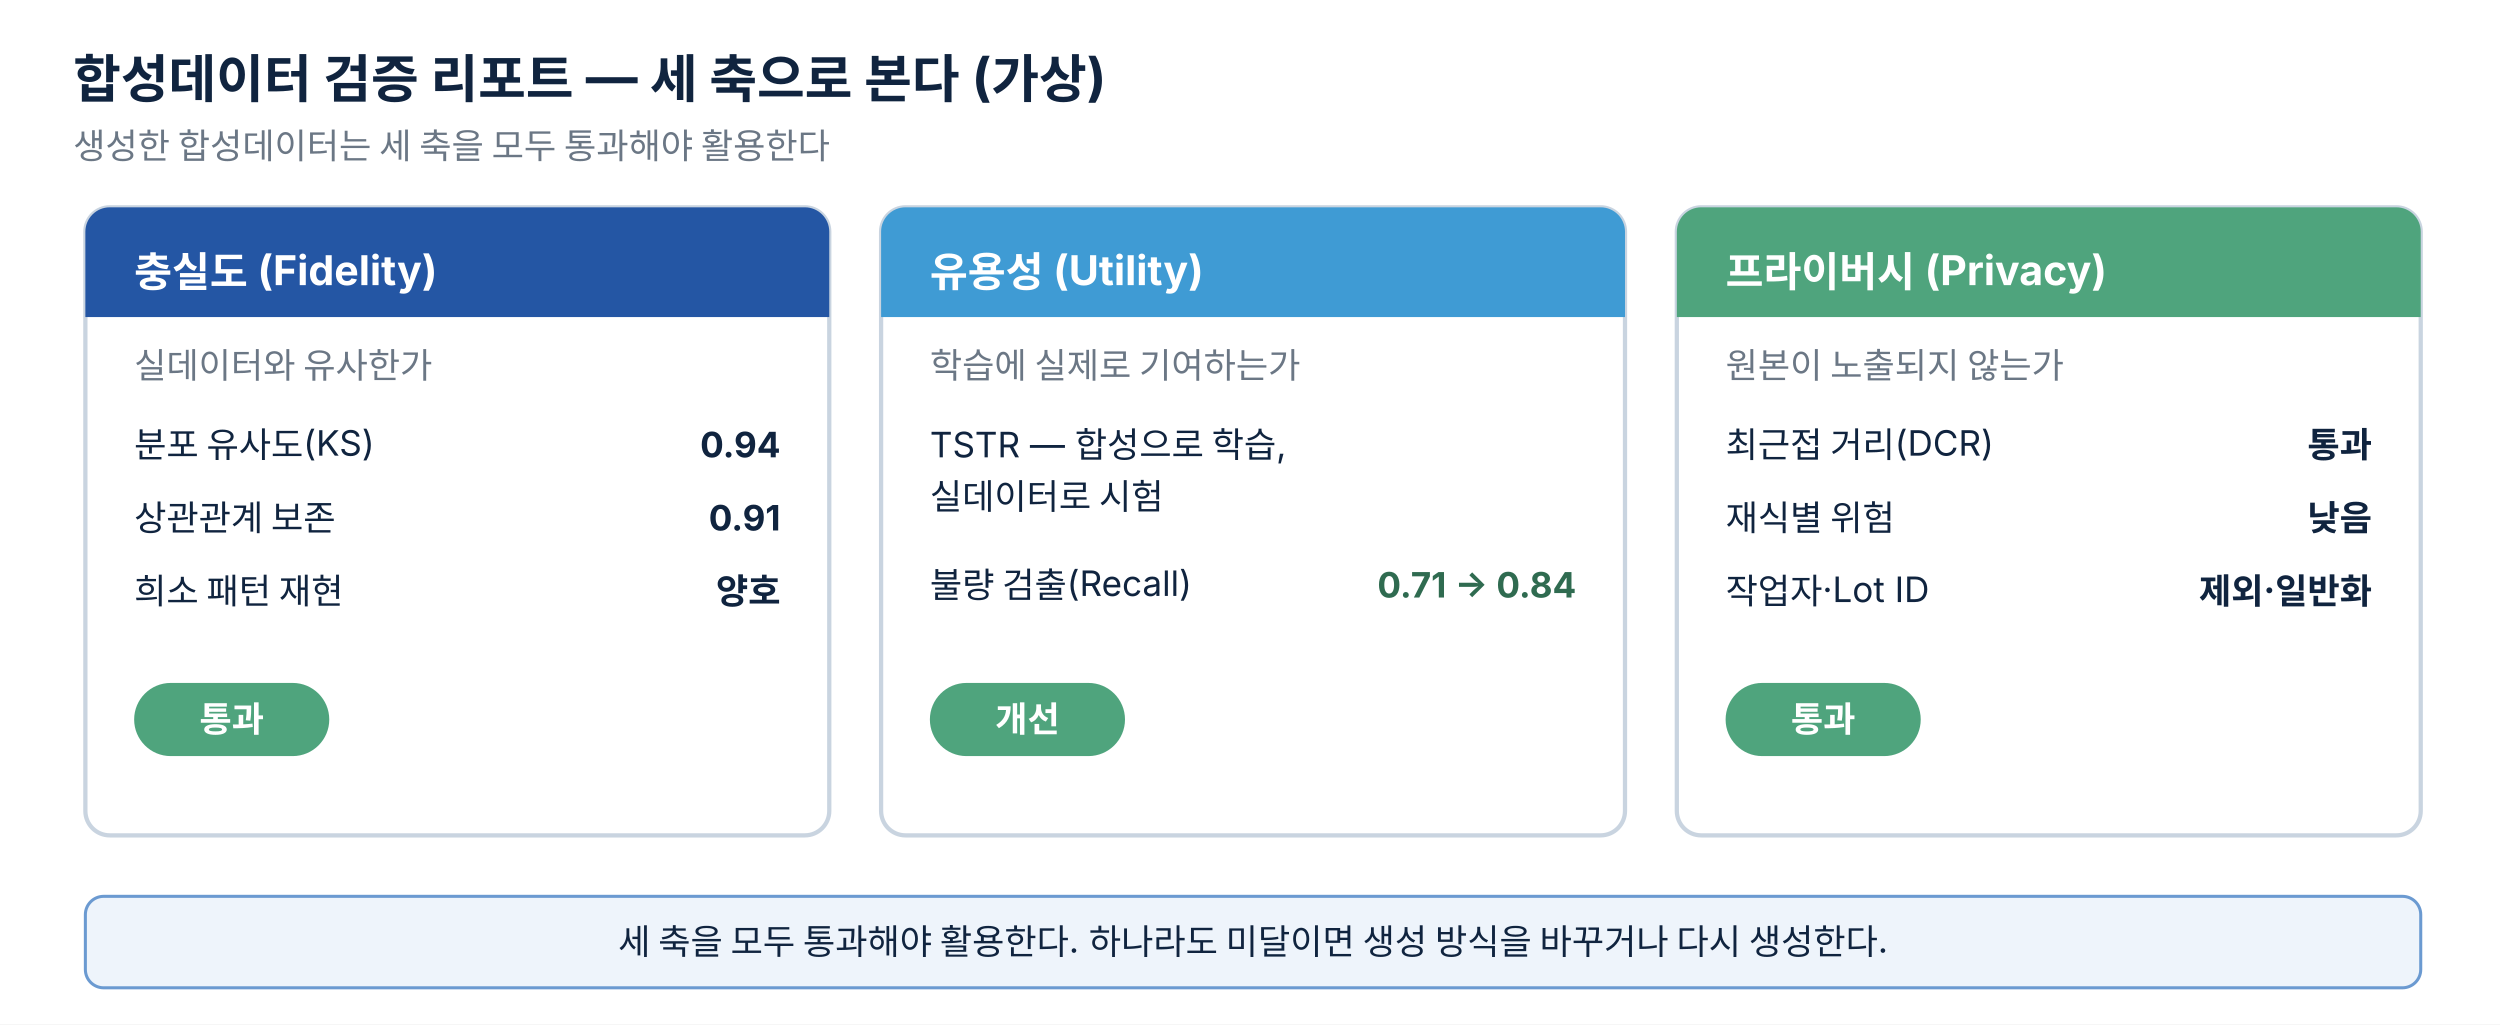
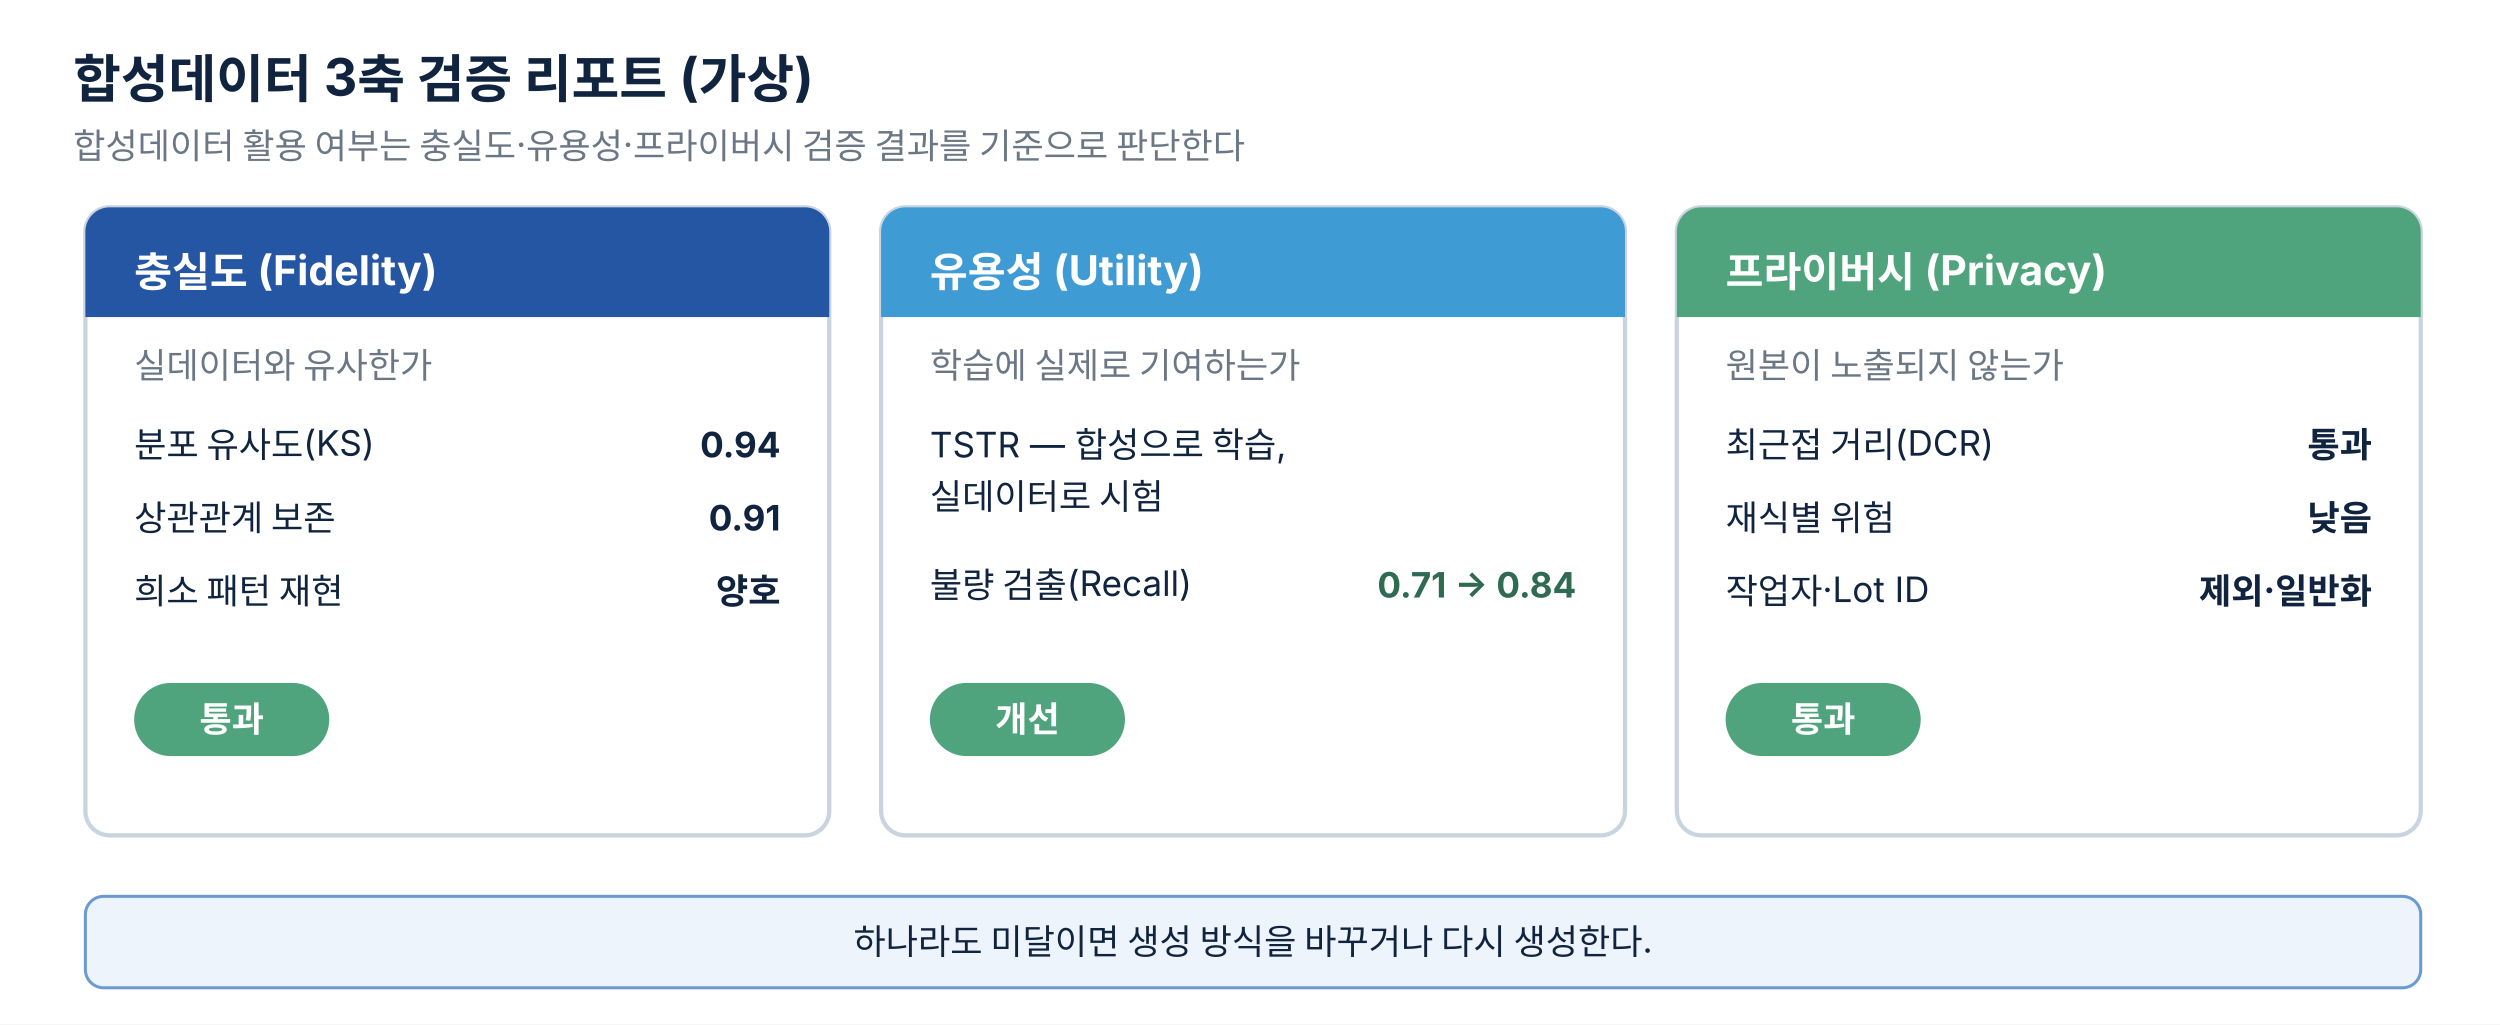
<svg xmlns="http://www.w3.org/2000/svg" viewBox="0 0 820 336" font-family="-apple-system, 'Malgun Gothic', 'Apple SD Gothic Neo', sans-serif">
  <rect width="820" height="336" fill="#ffffff" />
-   <text x="24" y="32" font-size="17" font-weight="700" fill="#10243f">합성데이터 검증 리포트 — 세 축으로 본다 (가상)</text>
-   <text x="24" y="52" font-size="11.5" fill="#6b7785">생성한 합성데이터는 세 축을 모두 통과해야 활용한다</text>
+   <text x="24" y="32" font-size="17" font-weight="700" fill="#10243f">합성데이터 3축 검증 리포트 (가상)</text>
+   <text x="24" y="52" font-size="11.5" fill="#6b7785">합성데이터 활용 여부는 충실도·유용성·프라이버시 검증 결과를 기준으로 판단한다</text>
  <rect x="28" y="68" width="244" height="206" rx="8" fill="#ffffff" stroke="#c9d4e0" stroke-width="1.4" />
  <path d="M28,76 a8,8 0 0 1 8,-8 h228 a8,8 0 0 1 8,8 v28 h-244 z" fill="#2456A4" />
  <text x="44" y="94" font-size="13.5" font-weight="700" fill="#ffffff">충실도 (Fidelity)</text>
  <text x="44" y="124" font-size="11.5" fill="#6b7785">실데이터와 유사한가</text>
  <g font-size="11.5" fill="#10243f">
    <text x="44" y="150">분포 유사도(KS)</text>
    <text x="256" y="150" text-anchor="end" font-weight="700">0.94</text>
    <text x="44" y="174">상관관계 보존</text>
    <text x="256" y="174" text-anchor="end" font-weight="700">0.91</text>
    <text x="44" y="198">희소 패턴 재현</text>
    <text x="256" y="198" text-anchor="end" font-weight="700">양호</text>
  </g>
  <rect x="44" y="224" width="64" height="24" rx="12" fill="#4FA47D" />
  <text x="76" y="240" font-size="11.5" font-weight="700" fill="#ffffff" text-anchor="middle">통과</text>
  <rect x="289" y="68" width="244" height="206" rx="8" fill="#ffffff" stroke="#c9d4e0" stroke-width="1.4" />
  <path d="M289,76 a8,8 0 0 1 8,-8 h228 a8,8 0 0 1 8,8 v28 h-244 z" fill="#3F9BD4" />
  <text x="305" y="94" font-size="13.5" font-weight="700" fill="#ffffff">유용성 (Utility)</text>
  <text x="305" y="124" font-size="11.5" fill="#6b7785">학습에 실제로 기여하는가</text>
  <g font-size="11.5" fill="#10243f">
    <text x="305" y="150">TSTR — 합성으로 학습,</text>
    <text x="305" y="167">실데이터로 시험</text>
    <text x="305" y="196">불량 검출(Recall)</text>
    <text x="517" y="196" text-anchor="end" font-weight="700" fill="#2f6b50">0.71 → 0.84</text>
  </g>
  <rect x="305" y="224" width="64" height="24" rx="12" fill="#4FA47D" />
  <text x="337" y="240" font-size="11.5" font-weight="700" fill="#ffffff" text-anchor="middle">개선</text>
  <rect x="550" y="68" width="244" height="206" rx="8" fill="#ffffff" stroke="#c9d4e0" stroke-width="1.4" />
  <path d="M550,76 a8,8 0 0 1 8,-8 h228 a8,8 0 0 1 8,8 v28 h-244 z" fill="#4FA47D" />
  <text x="566" y="94" font-size="13.5" font-weight="700" fill="#ffffff">프라이버시 (Privacy)</text>
  <text x="566" y="124" font-size="11.5" fill="#6b7785">원본이 노출되지 않는가</text>
  <g font-size="11.5" fill="#10243f">
    <text x="566" y="150">최근접 거리(DCR)</text>
    <text x="778" y="150" text-anchor="end" font-weight="700">통과</text>
    <text x="566" y="174">재식별 위험</text>
    <text x="778" y="174" text-anchor="end" font-weight="700">낮음</text>
    <text x="566" y="198">작업자·Lot ID</text>
    <text x="778" y="198" text-anchor="end" font-weight="700">제외·일반화</text>
  </g>
  <rect x="566" y="224" width="64" height="24" rx="12" fill="#4FA47D" />
  <text x="598" y="240" font-size="11.5" font-weight="700" fill="#ffffff" text-anchor="middle">통과</text>
  <rect x="28" y="294" width="766" height="30" rx="6" fill="#EEF4FB" stroke="#6B9AD1" />
-   <text x="411" y="313" font-size="11.5" fill="#10243f" text-anchor="middle">세 축을 모두 통과해야 활용한다. 하나라도 미달이면 생성 방식을 바꾸거나 다시 생성한다.</text>
+   <text x="411" y="313" font-size="11.5" fill="#10243f" text-anchor="middle">하나라도 미달이면 생성 방식을 바꾸거나 다시 생성한다.</text>
</svg>
